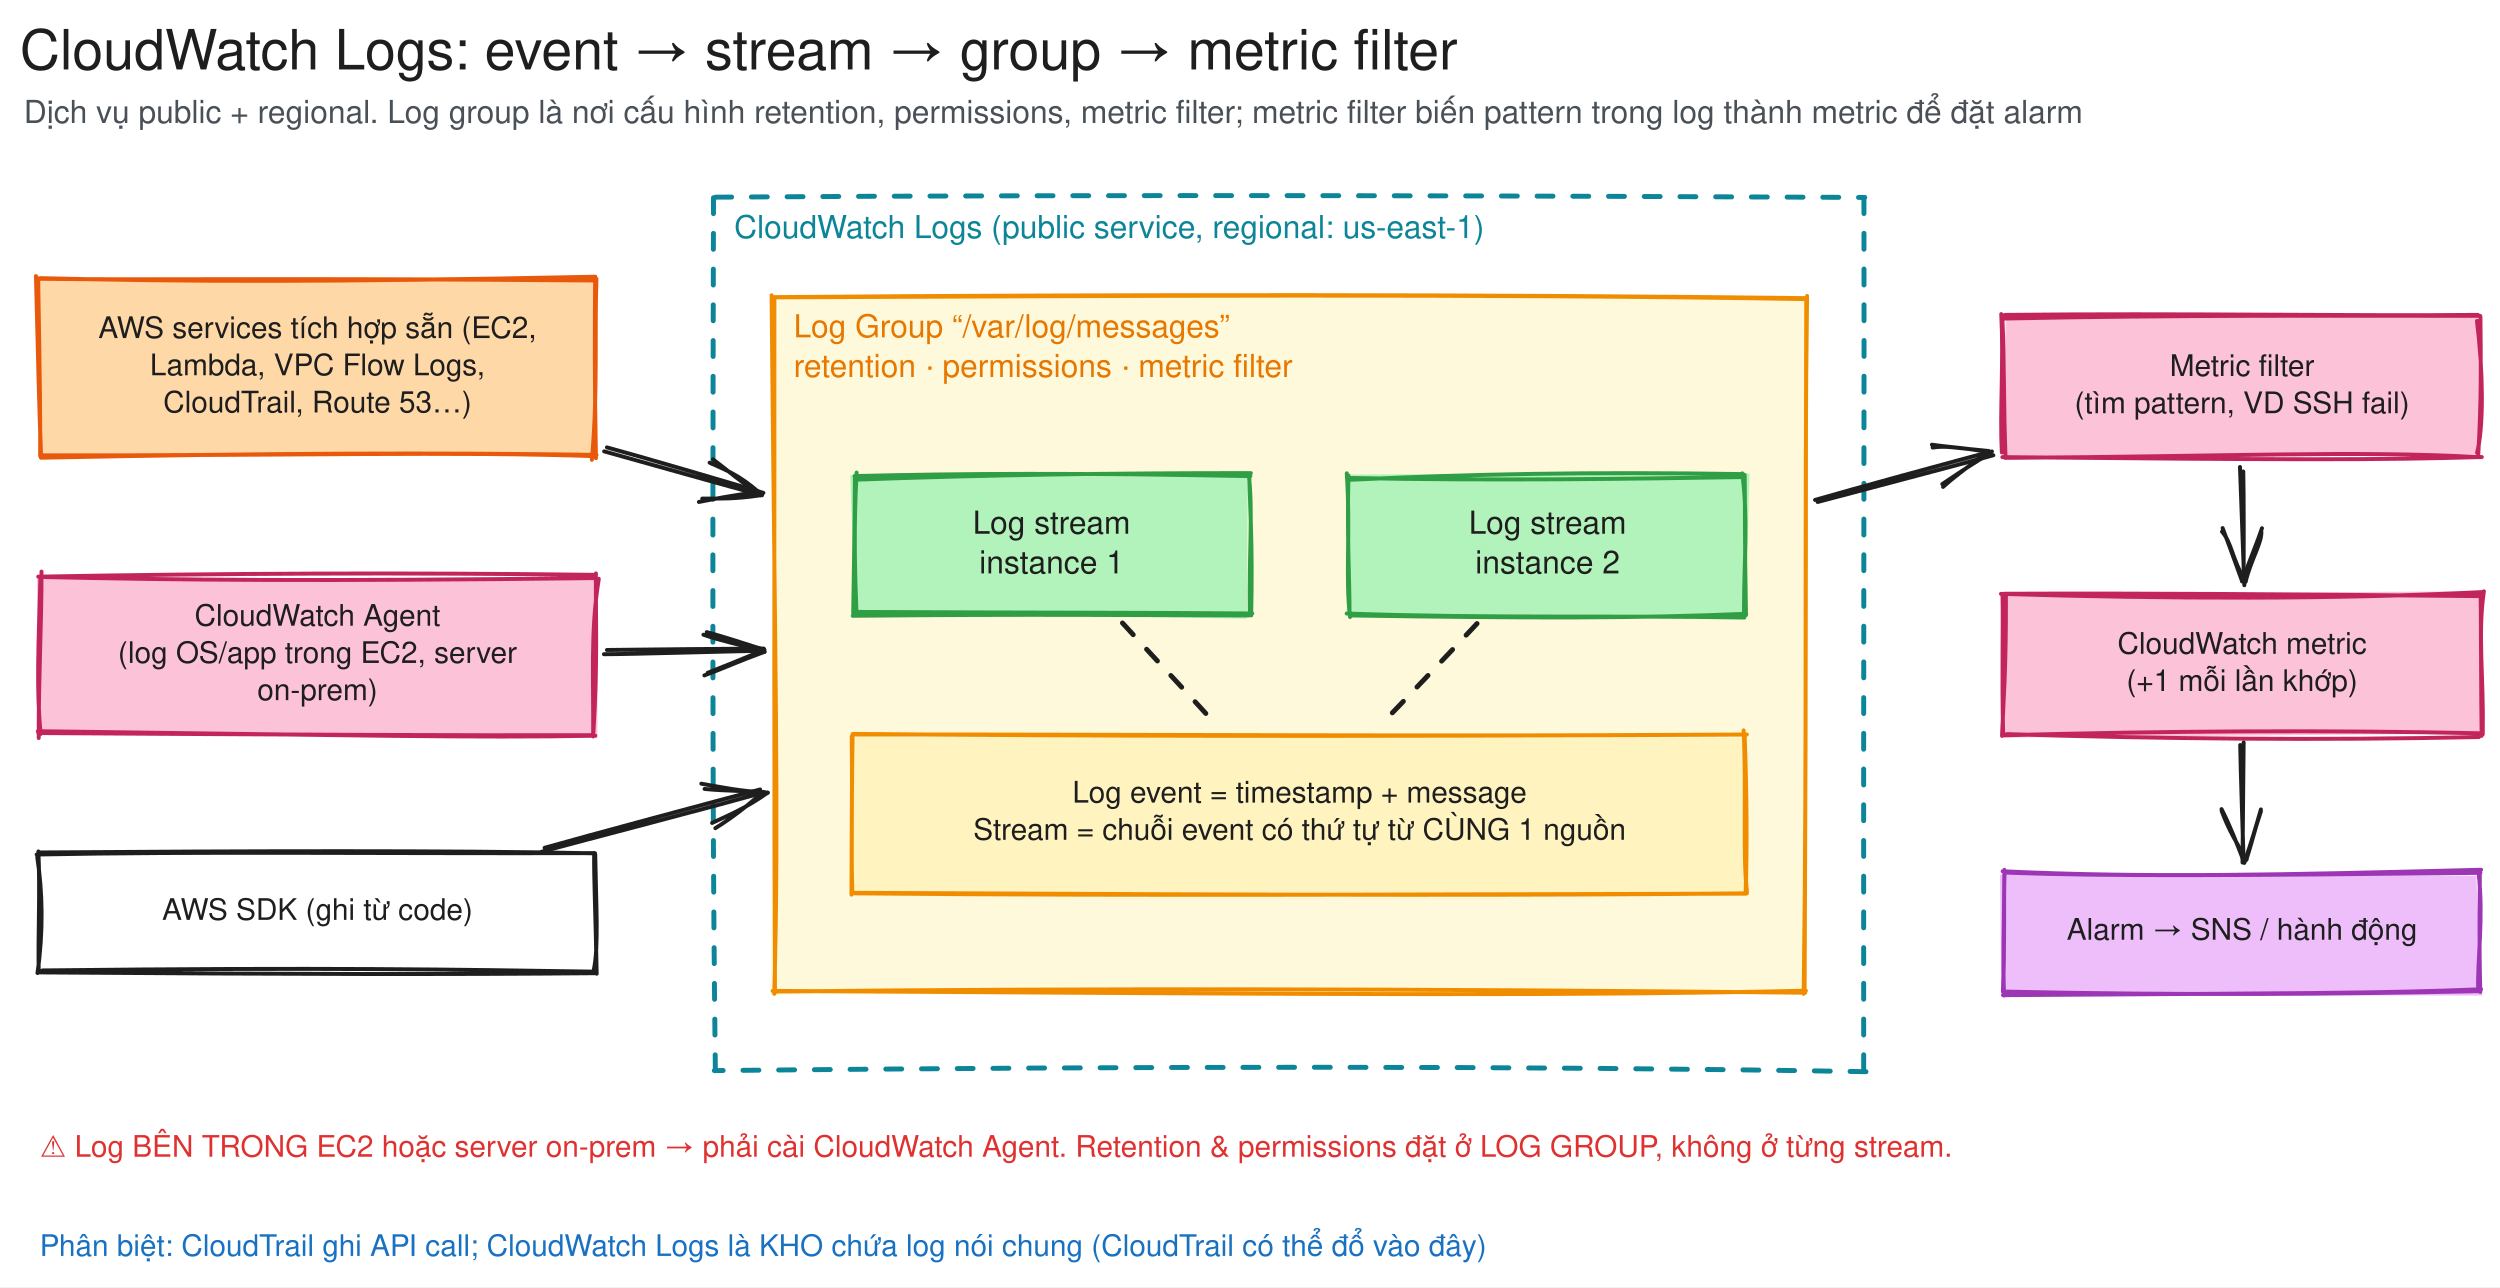
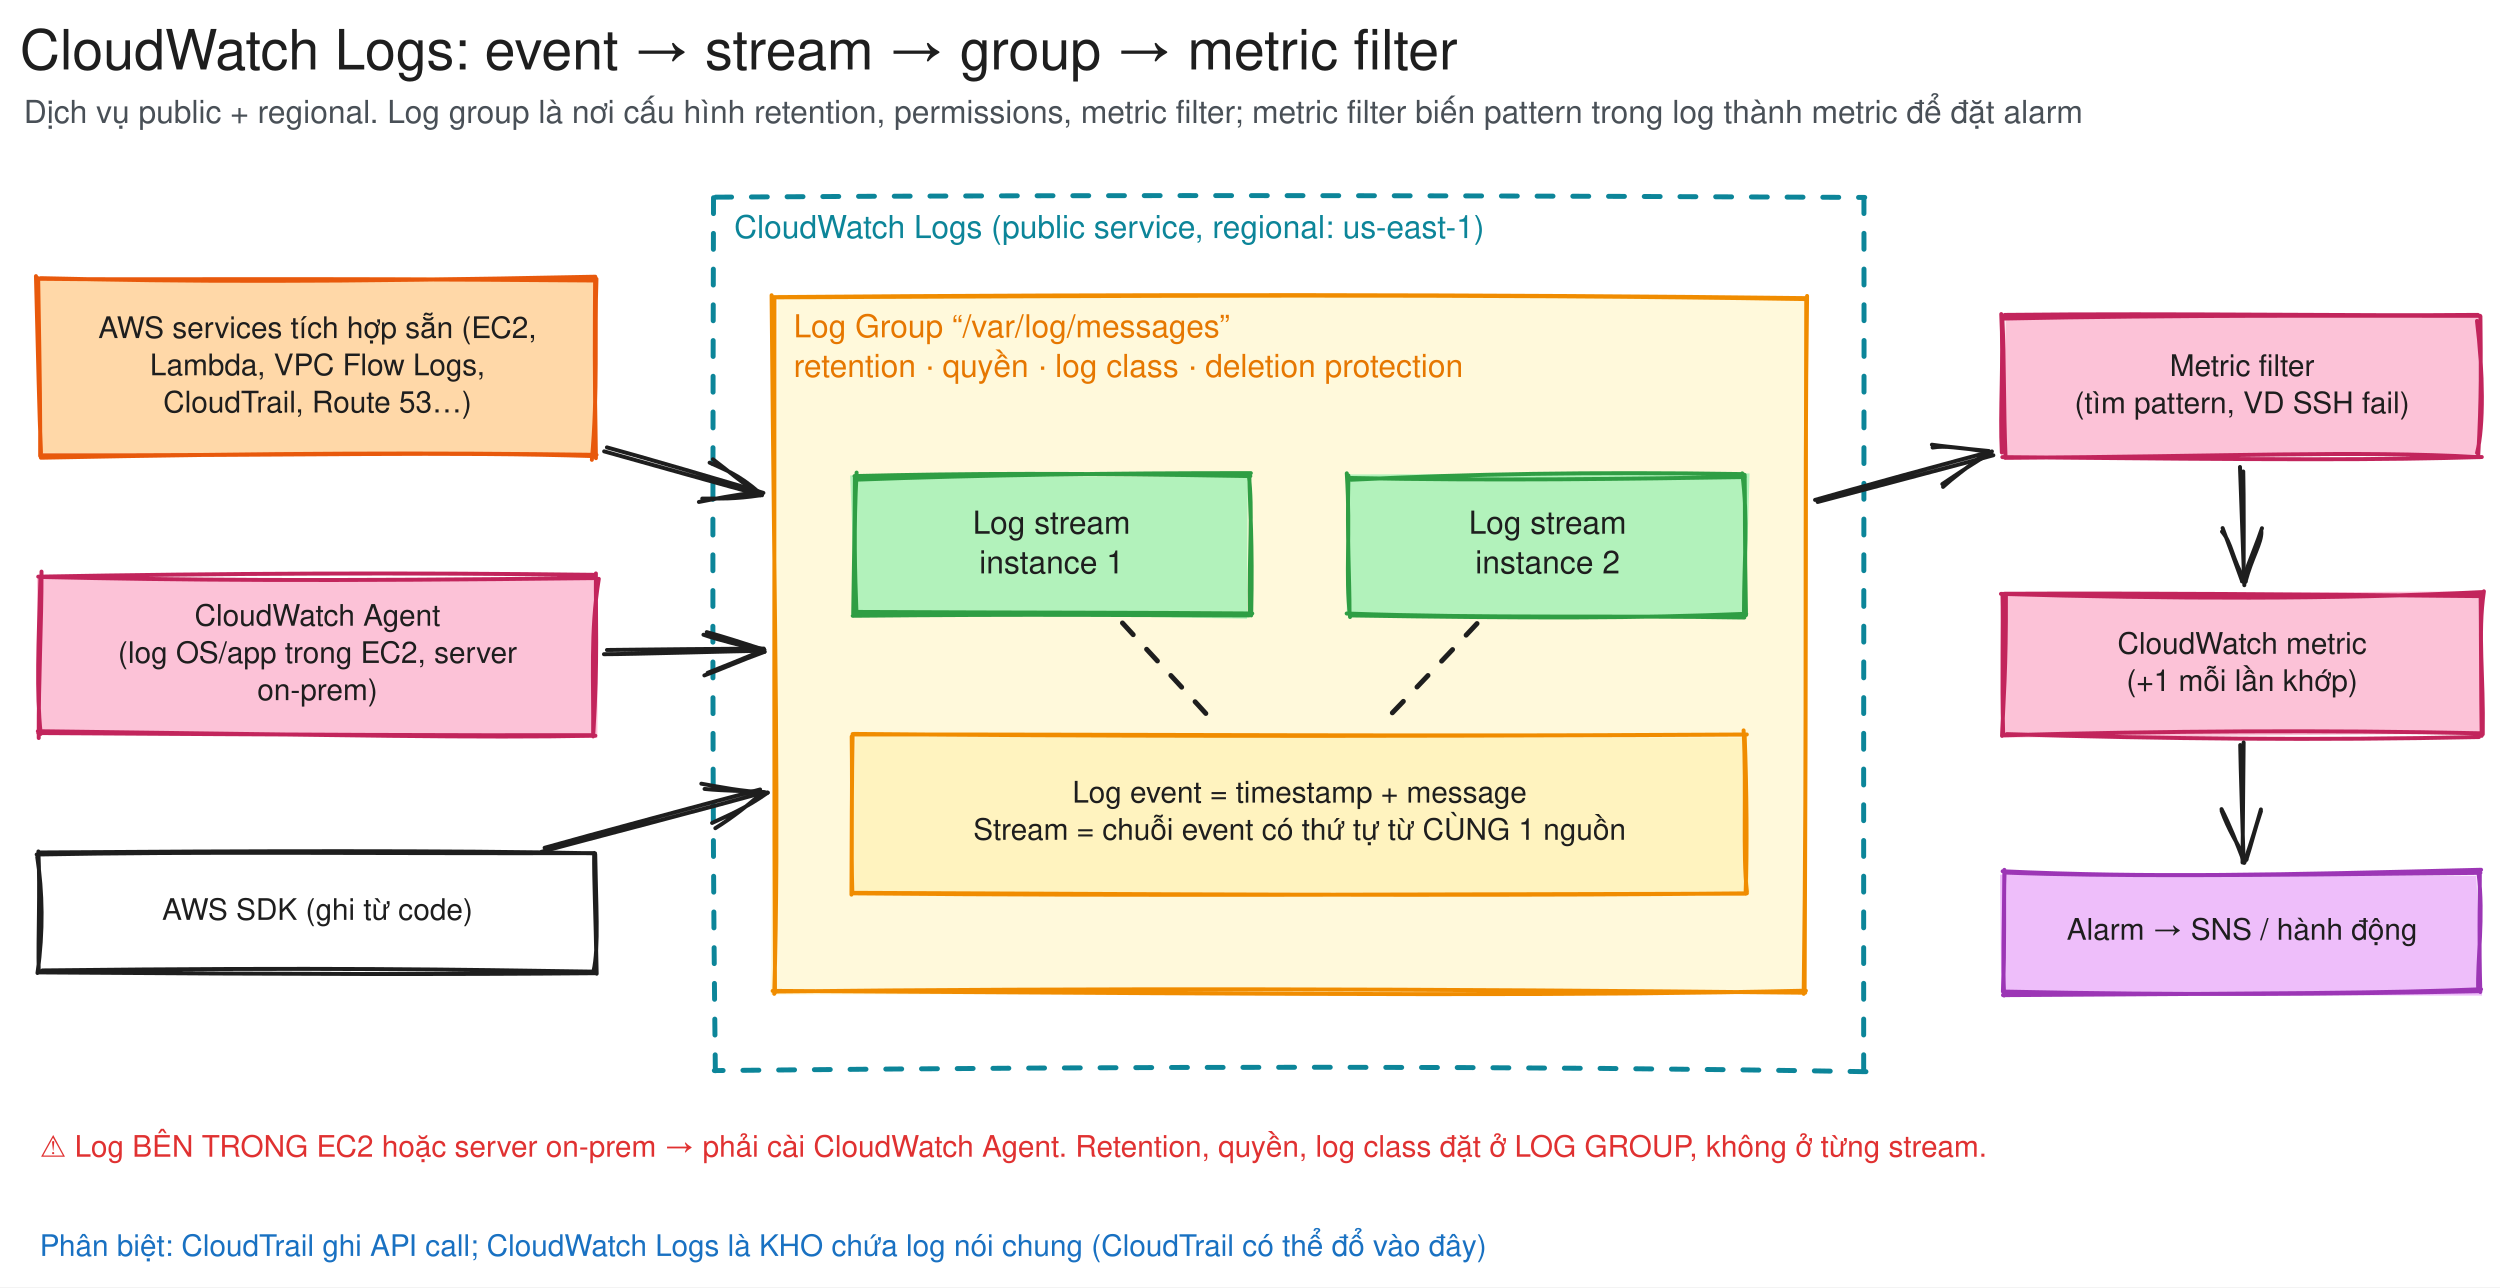
<svg xmlns="http://www.w3.org/2000/svg" version="1.1" viewBox="0 0 1260 648.75" width="1260" height="648.75">
  <defs>
    <style>
      @font-face {
        font-family: "Virgil";
        src: url("https://excalidraw.com/Virgil.woff2");
      }
      @font-face {
        font-family: "Cascadia";
        src: url("https://excalidraw.com/Cascadia.woff2");
      }
    </style>
  </defs>
  <rect x="0" y="0" width="1260" height="648.75" fill="#ffffff" />
  <g transform="translate(10 10) rotate(0 377.02 17.5)">
    <text x="0" y="25" font-family="Helvetica, Segoe UI Emoji" font-size="28px" fill="#1e1e1e" text-anchor="start" style="white-space: pre;" direction="ltr">CloudWatch Logs: event → stream → group → metric filter</text>
  </g>
  <g transform="translate(12 48) rotate(0 571.52 10)">
    <text x="0" y="14" font-family="Helvetica, Segoe UI Emoji" font-size="16px" fill="#495057" text-anchor="start" style="white-space: pre;" direction="ltr">Dịch vụ public + regional. Log group là nơi cấu hình retention, permissions, metric filter; metric filter biến pattern trong log thành metric để đặt alarm</text>
  </g>
  <g stroke-linecap="round" transform="translate(360 100) rotate(0 290 220)">
    <path d="M0.71 -0.63 C213.53 -2.1, 426.85 -1.23, 579.82 -0.49 M579.42 -0.39 C579.67 95.21, 579.14 191.29, 579.29 440.84 M580.43 440.13 C402.03 437.13, 224.31 437.38, 0.03 439.57 M0.54 439.64 C-0.55 348.04, -1.1 254.15, -0.39 -0.56" stroke="#0c8599" stroke-width="2.5" fill="none" stroke-dasharray="8 10" />
  </g>
  <g transform="translate(370 106) rotate(0 201.52 10)">
    <text x="0" y="14" font-family="Helvetica, Segoe UI Emoji" font-size="16px" fill="#0c8599" text-anchor="start" style="white-space: pre;" direction="ltr">CloudWatch Logs (public service, regional: us-east-1)</text>
  </g>
  <g stroke-linecap="round" transform="translate(390 150) rotate(0 260 175)">
    <path d="M1.95 -1.47 L521.28 0.22 L518.35 350.64 L-1.61 351.29" stroke="none" stroke-width="0" fill="#fff9db" />
    <path d="M-0.01 -0.13 C176.9 -0.83, 352.22 -2.05, 519.86 0.74 M-0.29 -0.25 C183.84 -1.77, 367.78 -1.55, 519.74 0.25 M520.77 -0.84 C519.28 107.31, 520.87 216.18, 519.05 350.9 M520.35 0.3 C520.03 79.32, 520.45 158.75, 519.53 350.02 M520.17 349.3 C409.15 351.89, 297.4 351.34, -0.59 349.41 M519.82 350.33 C335.25 348.35, 150.28 347.98, 0.09 349.75 M0.22 350.89 C2.72 264.04, 0.45 176.96, -1.12 -1.2 M0.59 350.35 C0.16 248.48, 0.22 147.69, 0.32 0.14" stroke="#f08c00" stroke-width="2" fill="none" />
  </g>
  <g transform="translate(400 156) rotate(0 149.44 20)">
    <text x="0" y="14" font-family="Helvetica, Segoe UI Emoji" font-size="16px" fill="#e67700" text-anchor="start" style="white-space: pre;" direction="ltr">Log Group “/var/log/messages”</text>
-     <text x="0" y="34" font-family="Helvetica, Segoe UI Emoji" font-size="16px" fill="#e67700" text-anchor="start" style="white-space: pre;" direction="ltr">retention · permissions · metric filter</text>
+     <text x="0" y="34" font-family="Helvetica, Segoe UI Emoji" font-size="16px" fill="#e67700" text-anchor="start" style="white-space: pre;" direction="ltr">retention · quyền · log class · deletion protection</text>
  </g>
  <g stroke-linecap="round" transform="translate(20 140) rotate(0 140 45)">
    <path d="M-0.03 0.23 L280.65 -0.53 L281.07 89.58 L0.51 88.26" stroke="none" stroke-width="0" fill="#ffd8a8" />
    <path d="M-1.08 0.5 C57.85 1.24, 115.43 0.03, 280.46 1.38 M0.48 0.19 C73.57 2, 145.31 2.24, 280.03 -0.54 M280.61 0.57 C279.64 27.02, 281.35 58.14, 278.3 91.76 M279.94 0.23 C279.8 24.77, 279.55 49.13, 280.34 90.92 M279.96 89.9 C207.09 87.45, 132.13 89.67, 1.03 89.46 M280.65 89.25 C198.73 88.11, 117.72 88.31, 0.61 90.69 M0.65 88.06 C-0.25 67.31, -0.71 43.97, -1.88 -0.84 M0.24 89.79 C0.34 71.69, 0.15 53.38, -0.77 0.2" stroke="#e8590c" stroke-width="2" fill="none" />
  </g>
  <g transform="translate(46.525 156.875) rotate(0 113.475 28.125)">
    <text x="113.475" y="13.5" font-family="Helvetica, Segoe UI Emoji" font-size="15px" fill="#1e1e1e" text-anchor="middle" style="white-space: pre;" direction="ltr">AWS services tích hợp sẵn (EC2,</text>
    <text x="113.475" y="32.25" font-family="Helvetica, Segoe UI Emoji" font-size="15px" fill="#1e1e1e" text-anchor="middle" style="white-space: pre;" direction="ltr">Lambda, VPC Flow Logs,</text>
    <text x="113.475" y="51" font-family="Helvetica, Segoe UI Emoji" font-size="15px" fill="#1e1e1e" text-anchor="middle" style="white-space: pre;" direction="ltr">CloudTrail, Route 53…)</text>
  </g>
  <g stroke-linecap="round" transform="translate(20 290) rotate(0 140 40)">
    <path d="M-1.4 1.72 L281.42 1.7 L281.08 81.85 L-0.21 80.1" stroke="none" stroke-width="0" fill="#fcc2d7" />
    <path d="M0.83 0.79 C70.91 2.39, 140.36 3, 279.77 1.36 M-0.73 0.64 C91.81 -1.07, 185.05 -1.45, 279.74 -0.28 M281.8 1.74 C277.48 28.09, 279.23 53.58, 278.94 81.16 M280.33 -0.99 C280.17 20.56, 281.29 42.94, 279.08 79.07 M280.04 80.79 C220.23 81.97, 157.63 80.55, -0.94 78.52 M279.45 80.53 C207.01 80.7, 135.09 80.32, -0.72 79.46 M-0.48 81.96 C-0.6 51.46, 0.97 25.12, 0.92 -1.91 M0.51 79.9 C-1.71 58.13, -0.6 35.6, 0.38 0.64" stroke="#c2255c" stroke-width="2" fill="none" />
  </g>
  <g transform="translate(53.275 301.875) rotate(0 106.725 28.125)">
    <text x="106.725" y="13.5" font-family="Helvetica, Segoe UI Emoji" font-size="15px" fill="#1e1e1e" text-anchor="middle" style="white-space: pre;" direction="ltr">CloudWatch Agent</text>
    <text x="106.725" y="32.25" font-family="Helvetica, Segoe UI Emoji" font-size="15px" fill="#1e1e1e" text-anchor="middle" style="white-space: pre;" direction="ltr">(log OS/app trong EC2, server</text>
    <text x="106.725" y="51" font-family="Helvetica, Segoe UI Emoji" font-size="15px" fill="#1e1e1e" text-anchor="middle" style="white-space: pre;" direction="ltr">on-prem)</text>
  </g>
  <g stroke-linecap="round" transform="translate(20 430) rotate(0 140 30)">
    <path d="M0.44 -0.93 L278.94 1.51 L279.48 61.15 L1.62 61.52" stroke="none" stroke-width="0" fill="#ffffff" />
    <path d="M-1.52 0.67 C80.84 -0.92, 164.87 0.22, 278.86 -0.02 M0.27 -0.36 C103.99 -1.09, 207.43 -1.47, 279.92 0.08 M279.99 0.64 C280.33 24.26, 281.89 47.98, 279.13 59.41 M279.45 -0.13 C279.33 13.9, 280.15 29.52, 280.72 60.76 M279.35 59.71 C210.53 58.68, 144.37 57.49, 1.38 59.1 M279.77 60.49 C206.72 61.15, 131.78 61.03, -0.46 60.09 M-1.11 60.41 C1.91 39.34, 1.43 19.32, -1.22 1.99 M-0.49 60.04 C-0.88 40.64, 0.27 19.81, -0.65 -0.87" stroke="#1e1e1e" stroke-width="2" fill="none" />
  </g>
  <g transform="translate(82.675 450.625) rotate(0 77.325 9.375)">
    <text x="77.325" y="13" font-family="Helvetica, Segoe UI Emoji" font-size="15px" fill="#1e1e1e" text-anchor="middle" style="white-space: pre;" direction="ltr">AWS SDK (ghi từ code)</text>
  </g>
  <g stroke-linecap="round" transform="translate(430 240) rotate(0 100 35)">
    <path d="M-1.52 -0.38 L198.86 0.41 L198.48 71.85 L1.04 68.4" stroke="none" stroke-width="0" fill="#b2f2bb" />
    <path d="M1.36 1.76 C65.95 -0.66, 131.02 -1.58, 200.43 -1.55 M0.67 -0.06 C56.63 -1.42, 111.97 -1.66, 200.17 -0.04 M199.36 -0.87 C201.54 17.49, 199.49 36.69, 199.89 69.43 M199.66 -0.57 C199.91 16.59, 201.4 31.78, 200.6 70.17 M201.14 69.19 C144.54 68.71, 89.79 68.84, 1.57 68.41 M199.51 70.18 C144.7 70.08, 88.61 69.46, -0.22 70.36 M1.67 69.19 C0.89 48.3, 0.19 27.05, 1.73 -1.82 M0.02 69.28 C0.22 49.59, 0.78 29.22, 0.87 0.38" stroke="#2f9e44" stroke-width="2" fill="none" />
  </g>
  <g transform="translate(486.16 255) rotate(0 43.84 20)">
    <text x="43.84" y="14" font-family="Helvetica, Segoe UI Emoji" font-size="16px" fill="#1e1e1e" text-anchor="middle" style="white-space: pre;" direction="ltr">Log stream</text>
    <text x="43.84" y="34" font-family="Helvetica, Segoe UI Emoji" font-size="16px" fill="#1e1e1e" text-anchor="middle" style="white-space: pre;" direction="ltr">instance 1</text>
  </g>
  <g stroke-linecap="round" transform="translate(680 240) rotate(0 100 35)">
    <path d="M-0.84 -0.89 L201.79 -1.41 L199.71 70.32 L-1.25 69.97" stroke="none" stroke-width="0" fill="#b2f2bb" />
    <path d="M0.99 1.79 C60.71 -1.1, 120.14 -2.26, 198.5 -1.06 M-0.31 0.88 C71.79 2.4, 143.21 1.32, 199.39 0.43 M198.09 -1.43 C201.14 21.66, 199.01 41.42, 198.96 68.09 M199.3 -0.65 C199.58 14.6, 199.22 29.4, 199.98 70.04 M199.14 71.24 C134.59 70.1, 69.21 71.73, -1.28 69.21 M200.08 69.35 C145.55 71.67, 92.09 71.62, 0.48 70.18 M0.42 70.98 C-2.04 49.53, 0.74 29.6, -1.22 -1.45 M0.16 69.04 C0.2 51.11, -1.17 32.25, -0.39 -0.35" stroke="#2f9e44" stroke-width="2" fill="none" />
  </g>
  <g transform="translate(736.16 255) rotate(0 43.84 20)">
    <text x="43.84" y="14" font-family="Helvetica, Segoe UI Emoji" font-size="16px" fill="#1e1e1e" text-anchor="middle" style="white-space: pre;" direction="ltr">Log stream</text>
    <text x="43.84" y="34" font-family="Helvetica, Segoe UI Emoji" font-size="16px" fill="#1e1e1e" text-anchor="middle" style="white-space: pre;" direction="ltr">instance 2</text>
  </g>
  <g stroke-linecap="round" transform="translate(430 370) rotate(0 225 40)">
    <path d="M1.29 1.03 L450.25 1.79 L451.82 80.1 L-1.82 79.66" stroke="none" stroke-width="0" fill="#fff3bf" />
    <path d="M0.9 0.17 C147.6 0.1, 294.95 1.26, 449.46 0.22 M0.32 -0.11 C118.07 0.93, 236.16 1.35, 450.4 0.18 M448.77 -1.89 C450.3 28.44, 448.24 60.9, 450.44 79.43 M449.28 -0.04 C450.39 28.79, 450.56 57.72, 449.78 80.47 M449.24 80.4 C299.44 80.67, 150.04 81.69, 0.41 80.25 M450.43 80.24 C346.39 81.3, 242.34 81.24, -0.13 79.98 M-0.43 79.54 C-1.11 57.39, -0.3 34.9, -0.75 1.2 M-0.86 80.9 C-0.8 52.54, -0.67 23.95, -0.27 -0.05" stroke="#f08c00" stroke-width="2" fill="none" />
  </g>
  <g transform="translate(485.275 391.25) rotate(0 169.725 18.75)">
    <text x="169.725" y="13.25" font-family="Helvetica, Segoe UI Emoji" font-size="15px" fill="#1e1e1e" text-anchor="middle" style="white-space: pre;" direction="ltr">Log event = timestamp + message</text>
    <text x="169.725" y="32" font-family="Helvetica, Segoe UI Emoji" font-size="15px" fill="#1e1e1e" text-anchor="middle" style="white-space: pre;" direction="ltr">Stream = chuỗi event có thứ tự từ CÙNG 1 nguồn</text>
  </g>
  <g stroke-linecap="round" transform="translate(1010 160) rotate(0 120 35)">
    <path d="M0.92 -1.95 L239.22 -0.27 L239.42 69.1 L-0.68 70.49" stroke="none" stroke-width="0" fill="#fcc2d7" />
    <path d="M0.42 -1.29 C88.24 -2.25, 177.72 -0.65, 238.86 -1.3 M-0.54 0.56 C87.34 -1.31, 174.38 -0.84, 239.99 -0.81 M238.4 1.75 C241.53 27.47, 241.84 55, 238.43 68.27 M240.13 -0.56 C240.32 21.23, 240.69 41.02, 239.03 69.45 M239.6 70.4 C176.17 66.95, 115.09 70.1, 0.59 70.76 M240.83 70.34 C190.27 71.89, 141.27 71.76, -0.82 70.39 M-1.08 68.04 C-2.16 47.8, -0.08 21.97, -1.37 -1.71 M0.79 70.33 C-0.2 45.1, 0.19 21.59, -0.81 0.18" stroke="#c2255c" stroke-width="2" fill="none" />
  </g>
  <g transform="translate(1037.975 176.25) rotate(0 92.025 18.75)">
    <text x="92.025" y="13.25" font-family="Helvetica, Segoe UI Emoji" font-size="15px" fill="#1e1e1e" text-anchor="middle" style="white-space: pre;" direction="ltr">Metric filter</text>
    <text x="92.025" y="32" font-family="Helvetica, Segoe UI Emoji" font-size="15px" fill="#1e1e1e" text-anchor="middle" style="white-space: pre;" direction="ltr">(tìm pattern, VD SSH fail)</text>
  </g>
  <g stroke-linecap="round" transform="translate(1010 300) rotate(0 120 35)">
    <path d="M0.22 -0.55 L238.9 -2 L240.61 69.67 L-0.9 71.76" stroke="none" stroke-width="0" fill="#fcc2d7" />
    <path d="M-1.52 -0.69 C82.57 1.89, 167.24 2.13, 241.41 -1.61 M0.24 -0.75 C71.05 -1.07, 141.69 -0.52, 240.38 0.45 M241.88 -1.98 C238.67 19.86, 241.82 40.28, 241.31 70.08 M240.16 -0.26 C240.53 23.22, 240.41 49.14, 240.76 70.86 M239.4 71.47 C159.44 73.18, 79.74 72.43, 1.4 69.99 M240.31 69.58 C160.91 67.88, 81.07 68.4, -0.67 70.61 M-0.98 70.9 C-0.36 53.91, 1.16 37.64, 0.97 -0.03 M-0.43 69.45 C-1.13 42.21, -0.36 14.45, -0.74 -0.43" stroke="#c2255c" stroke-width="2" fill="none" />
  </g>
  <g transform="translate(1062.125 316.25) rotate(0 67.875 18.75)">
    <text x="67.875" y="13.25" font-family="Helvetica, Segoe UI Emoji" font-size="15px" fill="#1e1e1e" text-anchor="middle" style="white-space: pre;" direction="ltr">CloudWatch metric</text>
    <text x="67.875" y="32" font-family="Helvetica, Segoe UI Emoji" font-size="15px" fill="#1e1e1e" text-anchor="middle" style="white-space: pre;" direction="ltr">(+1 mỗi lần khớp)</text>
  </g>
  <g stroke-linecap="round" transform="translate(1010 440) rotate(0 120 30)">
    <path d="M-1.99 0.79 L238.06 1.36 L240.95 61.8 L-1.38 61.2" stroke="none" stroke-width="0" fill="#eebefa" />
    <path d="M-0.67 -0.89 C71.65 2.53, 140.99 0.9, 240.48 -1.64 M0.83 -0.18 C55.66 1.74, 112.11 1.25, 240.12 -0.08 M239.16 -0.12 C241.92 22.43, 238.46 43.56, 239.02 59.52 M239.83 0.92 C239.87 17.27, 239.36 33.54, 240.08 59.96 M240.46 58.58 C192.02 60.64, 144.17 60.6, -0.49 61.56 M240.14 59.54 C165.54 61.1, 91.03 61.71, -0.16 59.75 M0.07 61.77 C-0.64 45.34, -0.04 30.64, 0.2 -1.6 M-0.54 59.68 C0.54 37.37, -0.24 12.86, 0.28 0.66" stroke="#9c36b5" stroke-width="2" fill="none" />
  </g>
  <g transform="translate(1043.975 460.625) rotate(0 86.025 9.375)">
    <text x="86.025" y="13" font-family="Helvetica, Segoe UI Emoji" font-size="15px" fill="#1e1e1e" text-anchor="middle" style="white-space: pre;" direction="ltr">Alarm → SNS / hành động</text>
  </g>
  <g stroke-linecap="round">
    <g transform="translate(305.7691 226.6483) rotate(0 39.23086 11.20882)">
      <path d="M0.12 -1.17 C13.42 2.36, 65.93 17.73, 78.99 21.77 M-1.28 0.84 C11.98 4.46, 65.15 19.6, 78.31 22.97" stroke="#1e1e1e" stroke-width="2" fill="none" />
    </g>
    <g transform="translate(305.7691 226.6483) rotate(0 39.23086 11.20882)">
      <path d="M46.47 26.34 C54.25 24.86, 63.33 22.88, 76.6 21.39 M48.17 24.63 C56.71 24.64, 64.57 24.93, 77.49 22.97" stroke="#1e1e1e" stroke-width="2" fill="none" />
    </g>
    <g transform="translate(305.7691 226.6483) rotate(0 39.23086 11.20882)">
      <path d="M51.87 6.54 C58.5 9.65, 66.32 12.25, 76.6 21.39 M53.56 4.83 C60.75 10.22, 67.14 15.9, 77.49 22.97" stroke="#1e1e1e" stroke-width="2" fill="none" />
    </g>
  </g>
  <g stroke-linecap="round">
    <g transform="translate(305.9997 328.5102) rotate(0 39.00031 -0.3979624)">
      <path d="M-0.1 -0.92 C13.05 -1.09, 65.75 -1.61, 78.94 -1.64 M-1.61 1.21 C11.45 1.23, 65.08 -0.36, 78.48 -0.54" stroke="#1e1e1e" stroke-width="2" fill="none" />
    </g>
    <g transform="translate(305.9997 328.5102) rotate(0 39.00031 -0.3979624)">
      <path d="M48.99 11.9 C57.68 8.73, 67.17 4.39, 79.33 0 M50.64 10.6 C59.03 7.25, 66.8 4.21, 79.21 -0.99" stroke="#1e1e1e" stroke-width="2" fill="none" />
    </g>
    <g transform="translate(305.9997 328.5102) rotate(0 39.00031 -0.3979624)">
      <path d="M48.54 -8.61 C57.26 -5.55, 66.89 -3.65, 79.33 0 M50.19 -9.92 C58.54 -7.66, 66.44 -5.09, 79.21 -0.99" stroke="#1e1e1e" stroke-width="2" fill="none" />
    </g>
  </g>
  <g stroke-linecap="round">
    <g transform="translate(274.6734 428.4063) rotate(0 54.77108 -15.08999)">
      <path d="M-0.19 -1.12 C17.93 -6.31, 90.23 -25.79, 108.43 -30.51 M-1.74 0.9 C16.75 -4.16, 92.28 -23.76, 110.56 -29.14" stroke="#1e1e1e" stroke-width="2" fill="none" />
    </g>
    <g transform="translate(274.6734 428.4063) rotate(0 54.77108 -15.08999)">
      <path d="M84.22 -13.64 C92.24 -17.44, 100.78 -20.76, 112.27 -28.91 M85.85 -10.99 C94.48 -16.34, 102.65 -22.76, 109.81 -29.23" stroke="#1e1e1e" stroke-width="2" fill="none" />
    </g>
    <g transform="translate(274.6734 428.4063) rotate(0 54.77108 -15.08999)">
      <path d="M78.79 -33.43 C88.41 -31.74, 98.46 -29.58, 112.27 -28.91 M80.42 -30.78 C90.7 -29.76, 100.61 -29.84, 109.81 -29.23" stroke="#1e1e1e" stroke-width="2" fill="none" />
    </g>
  </g>
  <g stroke-linecap="round">
    <g transform="translate(566.4839 314.4026) rotate(0 23.70133 25.59744)">
      <path d="M-0.76 -0.42 C6.94 8.14, 38.87 42.36, 46.7 51.15" stroke="#1e1e1e" stroke-width="2.5" fill="none" stroke-dasharray="8 10" />
    </g>
  </g>
  <g stroke-linecap="round">
    <g transform="translate(743.5161 314.4026) rotate(0 -23.70133 25.59744)">
      <path d="M0.9 -0.12 C-6.89 8.29, -39.25 42.37, -47.49 50.8" stroke="#1e1e1e" stroke-width="2.5" fill="none" stroke-dasharray="8 10" />
    </g>
  </g>
  <g stroke-linecap="round">
    <g transform="translate(915.7914 253.0148) rotate(0 44.20864 -11.97317)">
      <path d="M0.3 -0.01 C15.3 -3.98, 74.26 -19.54, 88.86 -23.56 M-1.01 -1.06 C13.98 -5.42, 73.5 -21.84, 88.15 -25.49" stroke="#1e1e1e" stroke-width="2" fill="none" />
    </g>
    <g transform="translate(915.7914 253.0148) rotate(0 44.20864 -11.97317)">
      <path d="M63.51 -7.61 C69.14 -12.72, 73.15 -15.39, 86.33 -25.73 M63.13 -9.05 C71.1 -14.4, 80.46 -20.75, 87.59 -24.67" stroke="#1e1e1e" stroke-width="2" fill="none" />
    </g>
    <g transform="translate(915.7914 253.0148) rotate(0 44.20864 -11.97317)">
      <path d="M58.26 -27.44 C64.99 -28.54, 70.08 -27.17, 86.33 -25.73 M57.88 -28.89 C67.63 -27.45, 78.78 -27.03, 87.59 -24.67" stroke="#1e1e1e" stroke-width="2" fill="none" />
    </g>
  </g>
  <g stroke-linecap="round">
    <g transform="translate(1130 236) rotate(0 0 29)">
      <path d="M-1.05 -0.64 C-0.75 9.19, 0.86 49.28, 1.14 58.95 M0.6 1.63 C0.9 11.15, 0.86 47.87, 0.79 57.33" stroke="#1e1e1e" stroke-width="2" fill="none" />
    </g>
    <g transform="translate(1130 236) rotate(0 0 29)">
      <path d="M-10.11 31.94 C-5.06 37.79, -5.23 45.32, 1.74 57.16 M-9.8 30.15 C-7.12 37.11, -4.91 43.37, 0.04 56.98" stroke="#1e1e1e" stroke-width="2" fill="none" />
    </g>
    <g transform="translate(1130 236) rotate(0 0 29)">
      <path d="M9.73 32.01 C9.93 37.66, 4.9 45.19, 1.74 57.16 M10.03 30.22 C7.74 37.14, 4.97 43.39, 0.04 56.98" stroke="#1e1e1e" stroke-width="2" fill="none" />
    </g>
  </g>
  <g stroke-linecap="round">
    <g transform="translate(1130 376) rotate(0 0 29)">
      <path d="M-0.93 -0.5 C-0.84 8.88, 0.46 47.65, 0.77 57.46 M0.79 -1.8 C0.76 8.24, 0.24 49.04, 0.23 58.71" stroke="#1e1e1e" stroke-width="2" fill="none" />
    </g>
    <g transform="translate(1130 376) rotate(0 0 29)">
      <path d="M-10.3 32.66 C-6.99 41.85, -2.33 49.53, 2.16 57.3 M-10.35 31.79 C-6.38 39.42, -2.85 48.51, 1.13 58.79" stroke="#1e1e1e" stroke-width="2" fill="none" />
    </g>
    <g transform="translate(1130 376) rotate(0 0 29)">
      <path d="M9.53 32.82 C6.46 41.81, 4.74 49.43, 2.16 57.3 M9.49 31.95 C7.28 39.68, 4.65 48.73, 1.13 58.79" stroke="#1e1e1e" stroke-width="2" fill="none" />
    </g>
  </g>
  <g transform="translate(20 570) rotate(0 486.675 9.375)">
-     <text x="0" y="13" font-family="Helvetica, Segoe UI Emoji" font-size="15px" fill="#e03131" text-anchor="start" style="white-space: pre;" direction="ltr">⚠ Log BÊN TRONG EC2 hoặc server on-prem → phải cài CloudWatch Agent. Retention &amp; permissions đặt ở LOG GROUP, không ở từng stream.</text>
+     <text x="0" y="13" font-family="Helvetica, Segoe UI Emoji" font-size="15px" fill="#e03131" text-anchor="start" style="white-space: pre;" direction="ltr">⚠ Log BÊN TRONG EC2 hoặc server on-prem → phải cài CloudWatch Agent. Retention, quyền, log class đặt ở LOG GROUP, không ở từng stream.</text>
  </g>
  <g transform="translate(20 620) rotate(0 373.2 9.375)">
    <text x="0" y="13" font-family="Helvetica, Segoe UI Emoji" font-size="15px" fill="#1971c2" text-anchor="start" style="white-space: pre;" direction="ltr">Phân biệt: CloudTrail ghi API call; CloudWatch Logs là KHO chứa log nói chung (CloudTrail có thể đổ vào đây)</text>
  </g>
</svg>
